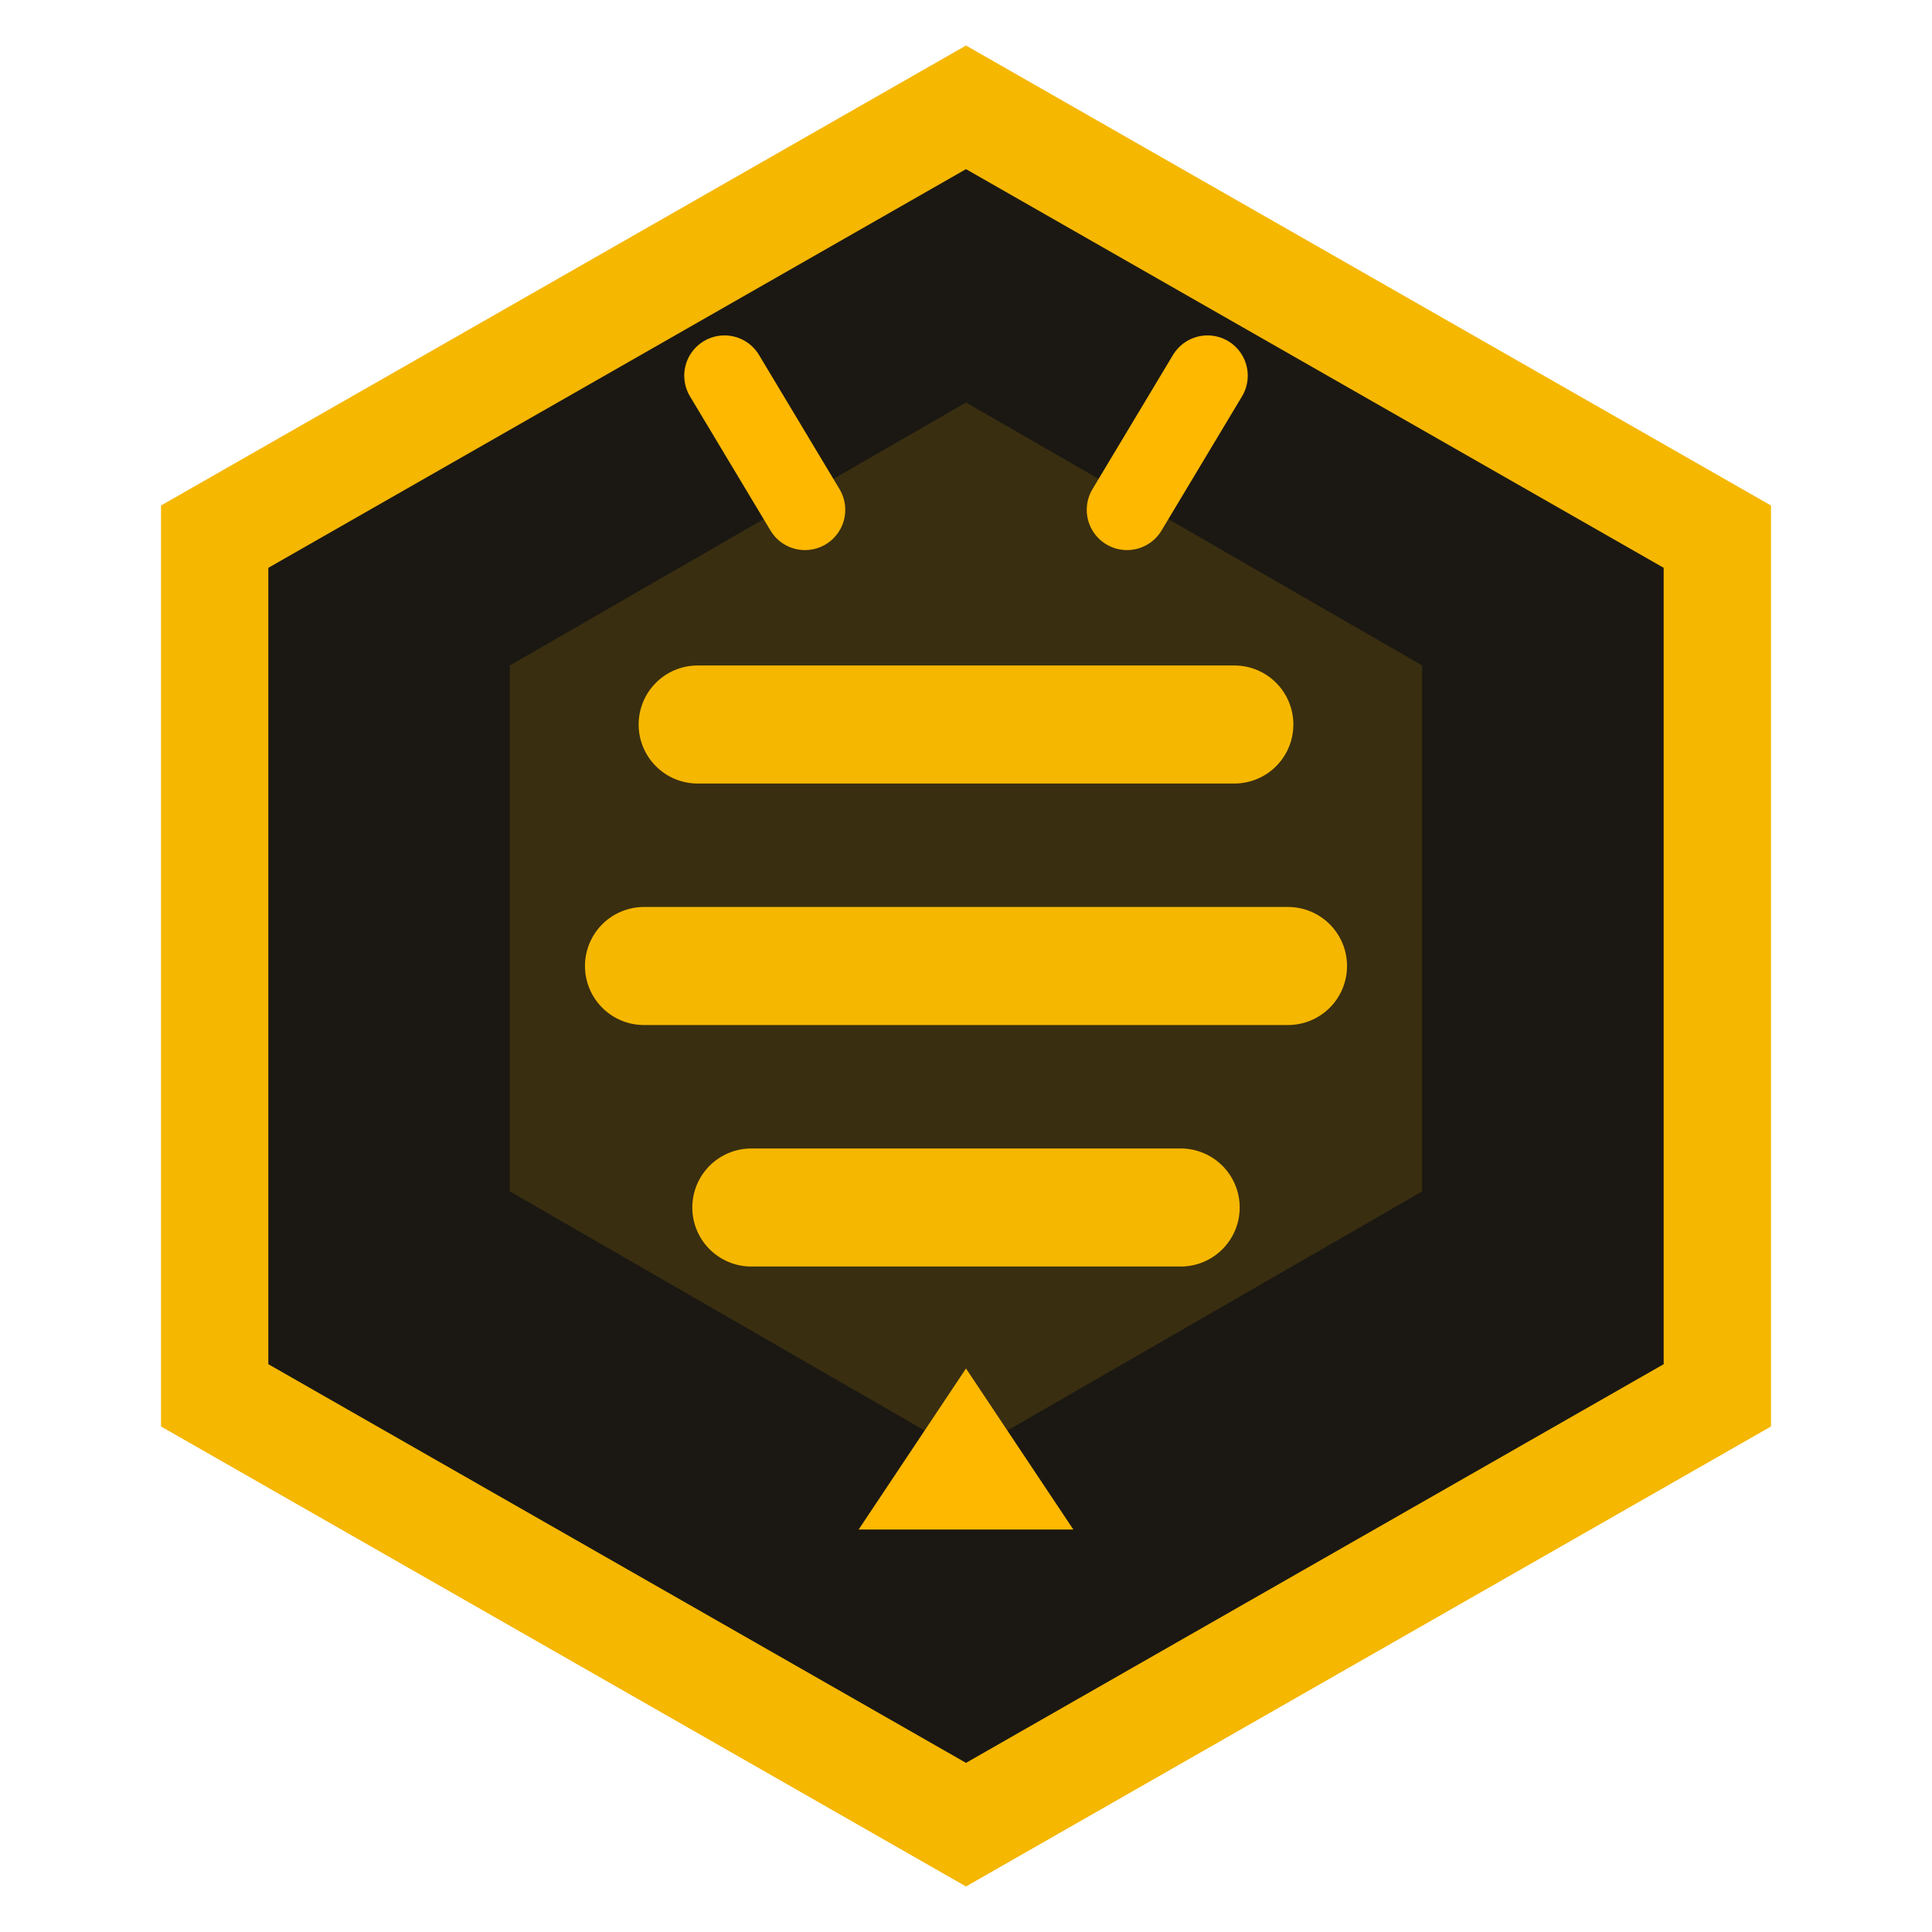
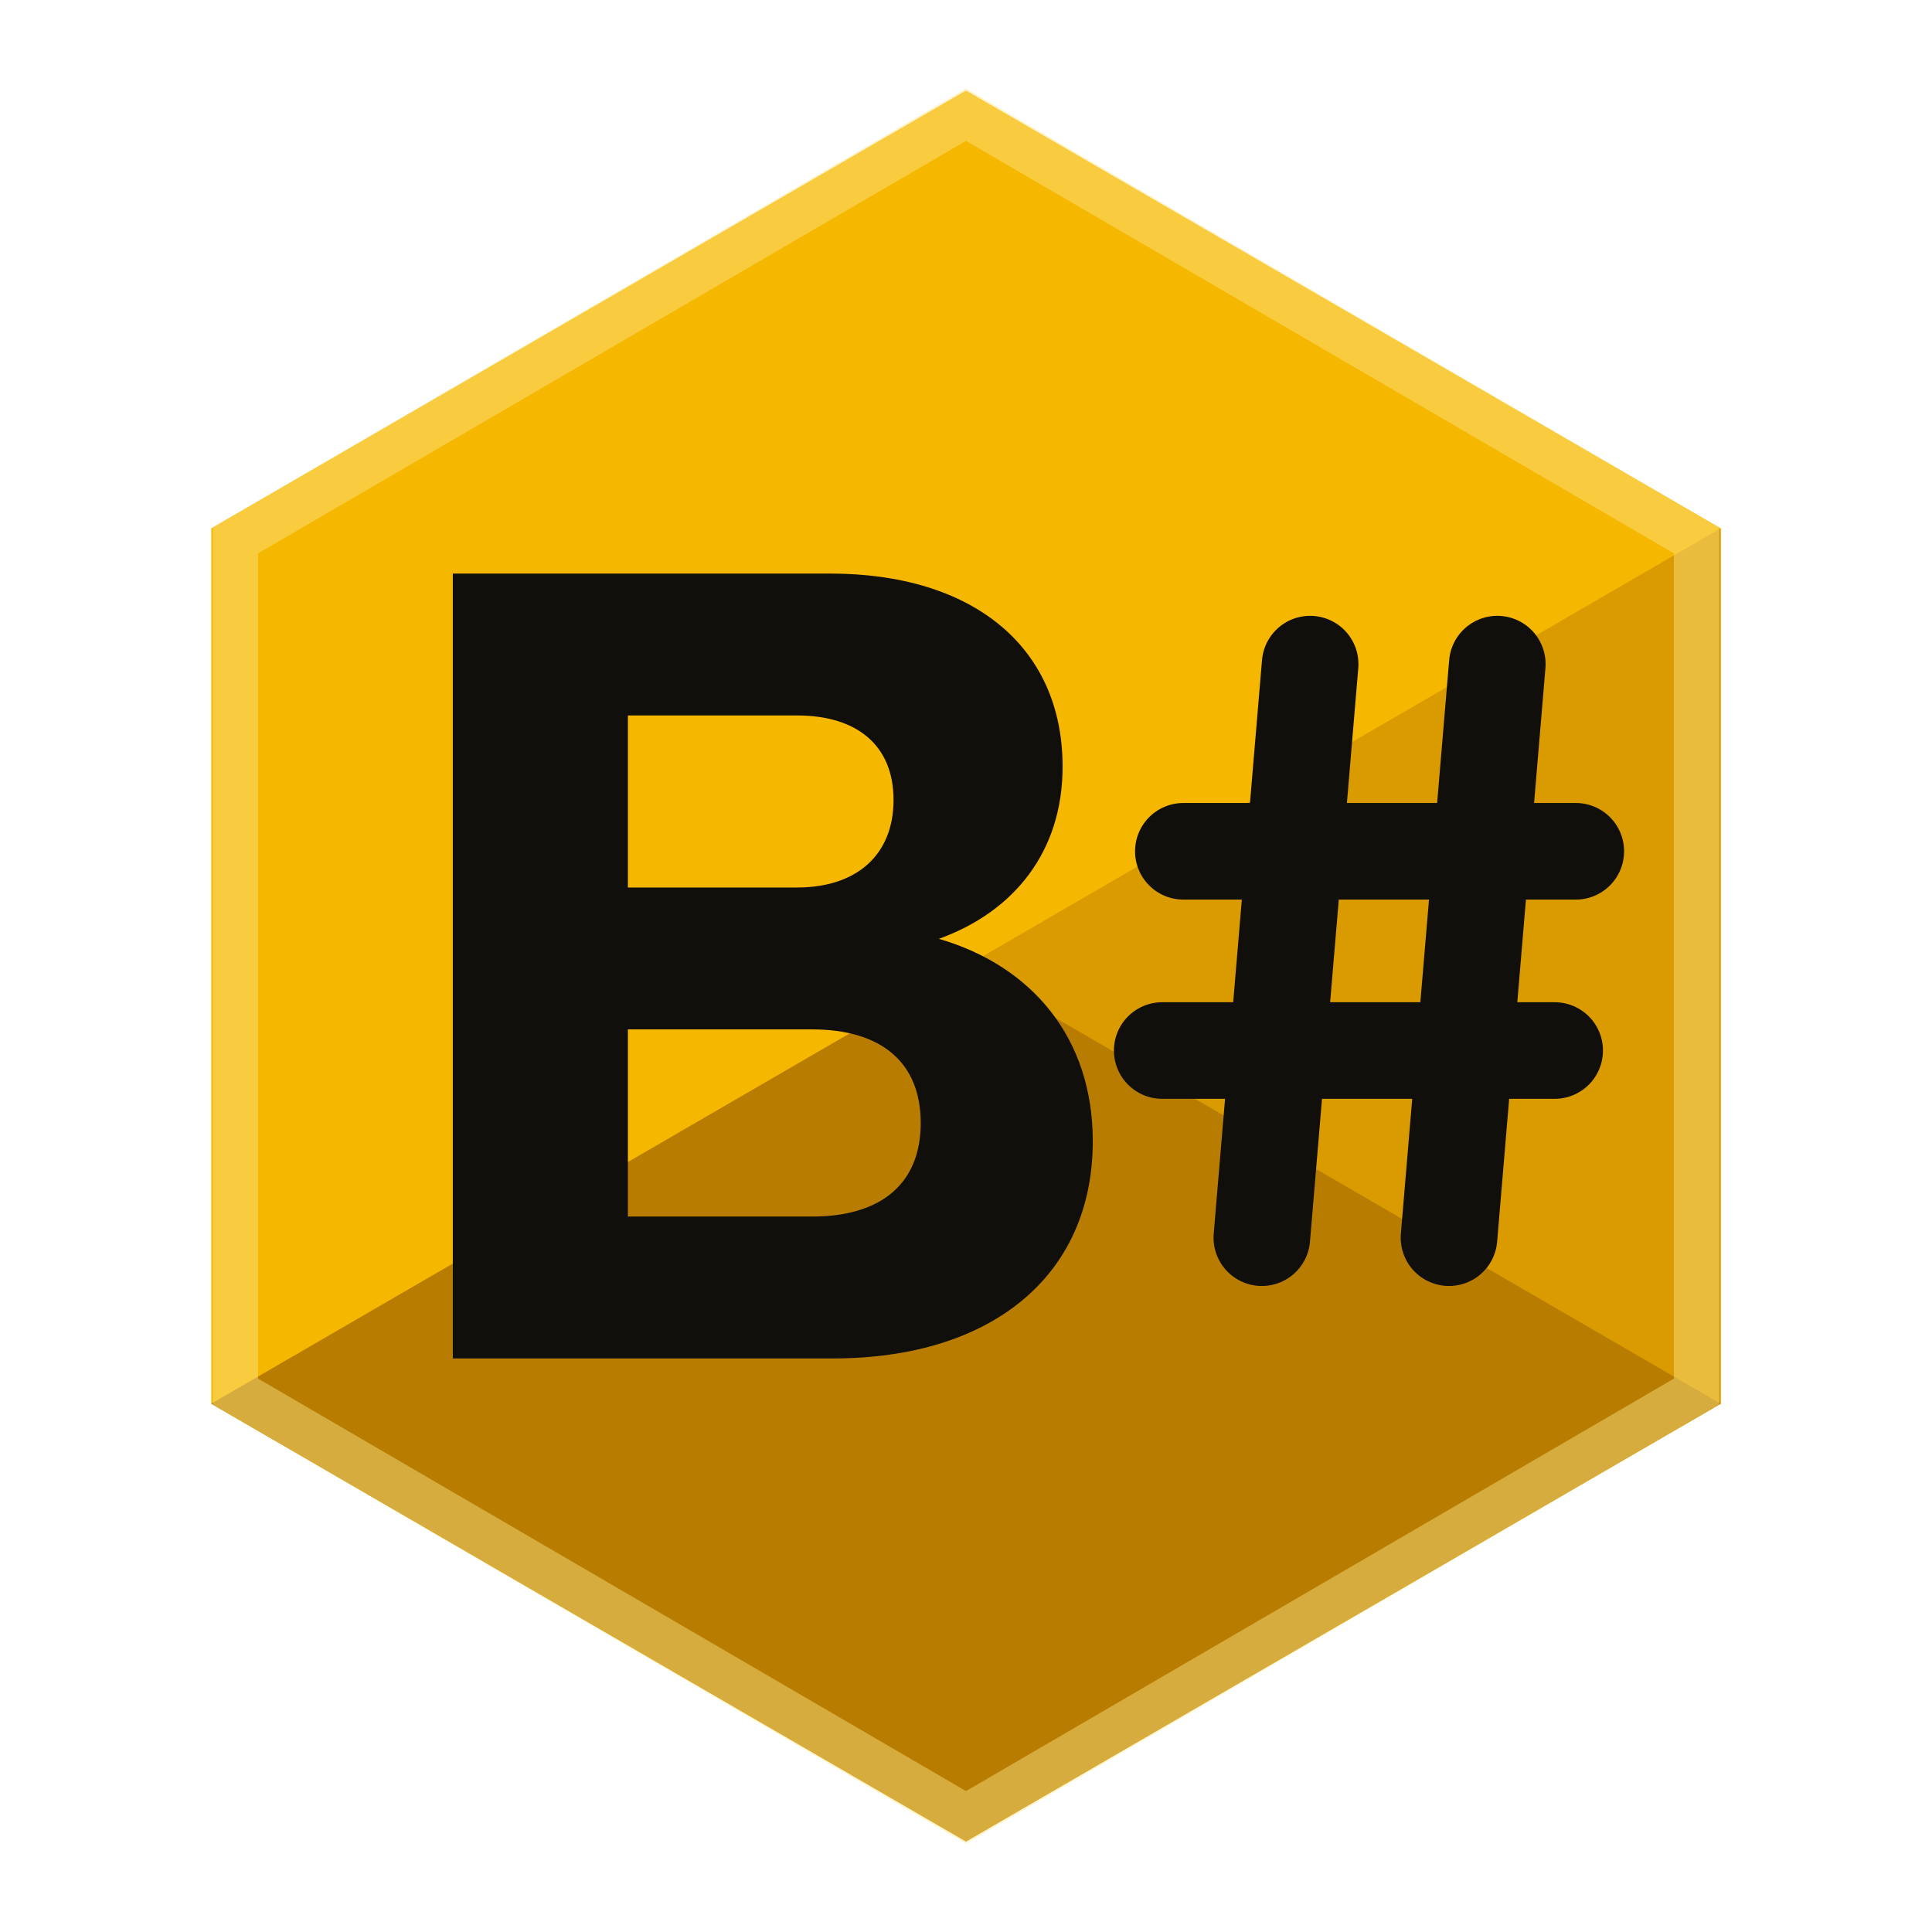
- <svg xmlns="http://www.w3.org/2000/svg" viewBox="0 0 36 36" fill="none">
-   <path d="M18 2L32 10V26L18 34L4 26V10L18 2Z" fill="#1B1813" stroke="#F5B700" stroke-width="2" />
-   <path d="M18 7.5L26.5 12.4V22.2L18 27.1L9.5 22.2V12.4L18 7.5Z" fill="#F5B700" fill-opacity="0.14" />
-   <path d="M13 13.5H23M12 18H24M14 22.5H22" stroke="#F5B700" stroke-width="2.2" stroke-linecap="round" />
-   <path d="M18 25.5L20 28.5H16L18 25.5Z" fill="#FFB800" />
-   <path d="M15 9.5L13.5 7M21 9.5L22.5 7" stroke="#FFB800" stroke-width="1.5" stroke-linecap="round" />
+ <svg xmlns="http://www.w3.org/2000/svg" viewBox="0 0 64 64" fill="none">
+   <defs>
+     <clipPath id="hex">
+       <path d="M32 3L57 17.5V46.5L32 61L7 46.5V17.5L32 3Z" />
+     </clipPath>
+   </defs>
+   <g clip-path="url(#hex)">
+     <path d="M32 3L57 17.5V46.5L32 61L7 46.5V17.5L32 3Z" fill="#F5B700" />
+     <path d="M32 32L57 17.5V46.5L32 61L7 46.5Z" fill="#D99B00" />
+     <path d="M32 32L57 46.5L32 61L7 46.5Z" fill="#B87D00" />
+   </g>
+   <path d="M32 3.8L56.2 17.9V46.1L32 60.2L7.8 46.1V17.9L32 3.8Z" stroke="#FDE68A" stroke-opacity="0.45" stroke-width="1.5" />
+   <path fill-rule="evenodd" clip-rule="evenodd" d="M15 19H27.5C32.2 19 35.2 21.4 35.2 25.4C35.2 28.2 33.6 30.2 31.1 31.1C34.2 32 36.2 34.4 36.2 37.8C36.2 42.3 32.8 45 27.6 45H15V19ZM20.8 29.4H26.4C28.4 29.4 29.6 28.3 29.6 26.5C29.6 24.7 28.4 23.7 26.4 23.7H20.8V29.4ZM20.8 40.3H26.9C29.2 40.3 30.5 39.2 30.5 37.2C30.5 35.2 29.2 34.1 26.9 34.1H20.8V40.3Z" fill="#110F0C" />
+   <path d="M43.4 22L41.8 41M49.6 22L48 41M39.2 28.2H52.2M38.5 34.8H51.5" stroke="#110F0C" stroke-width="3.2" stroke-linecap="round" />
</svg>
